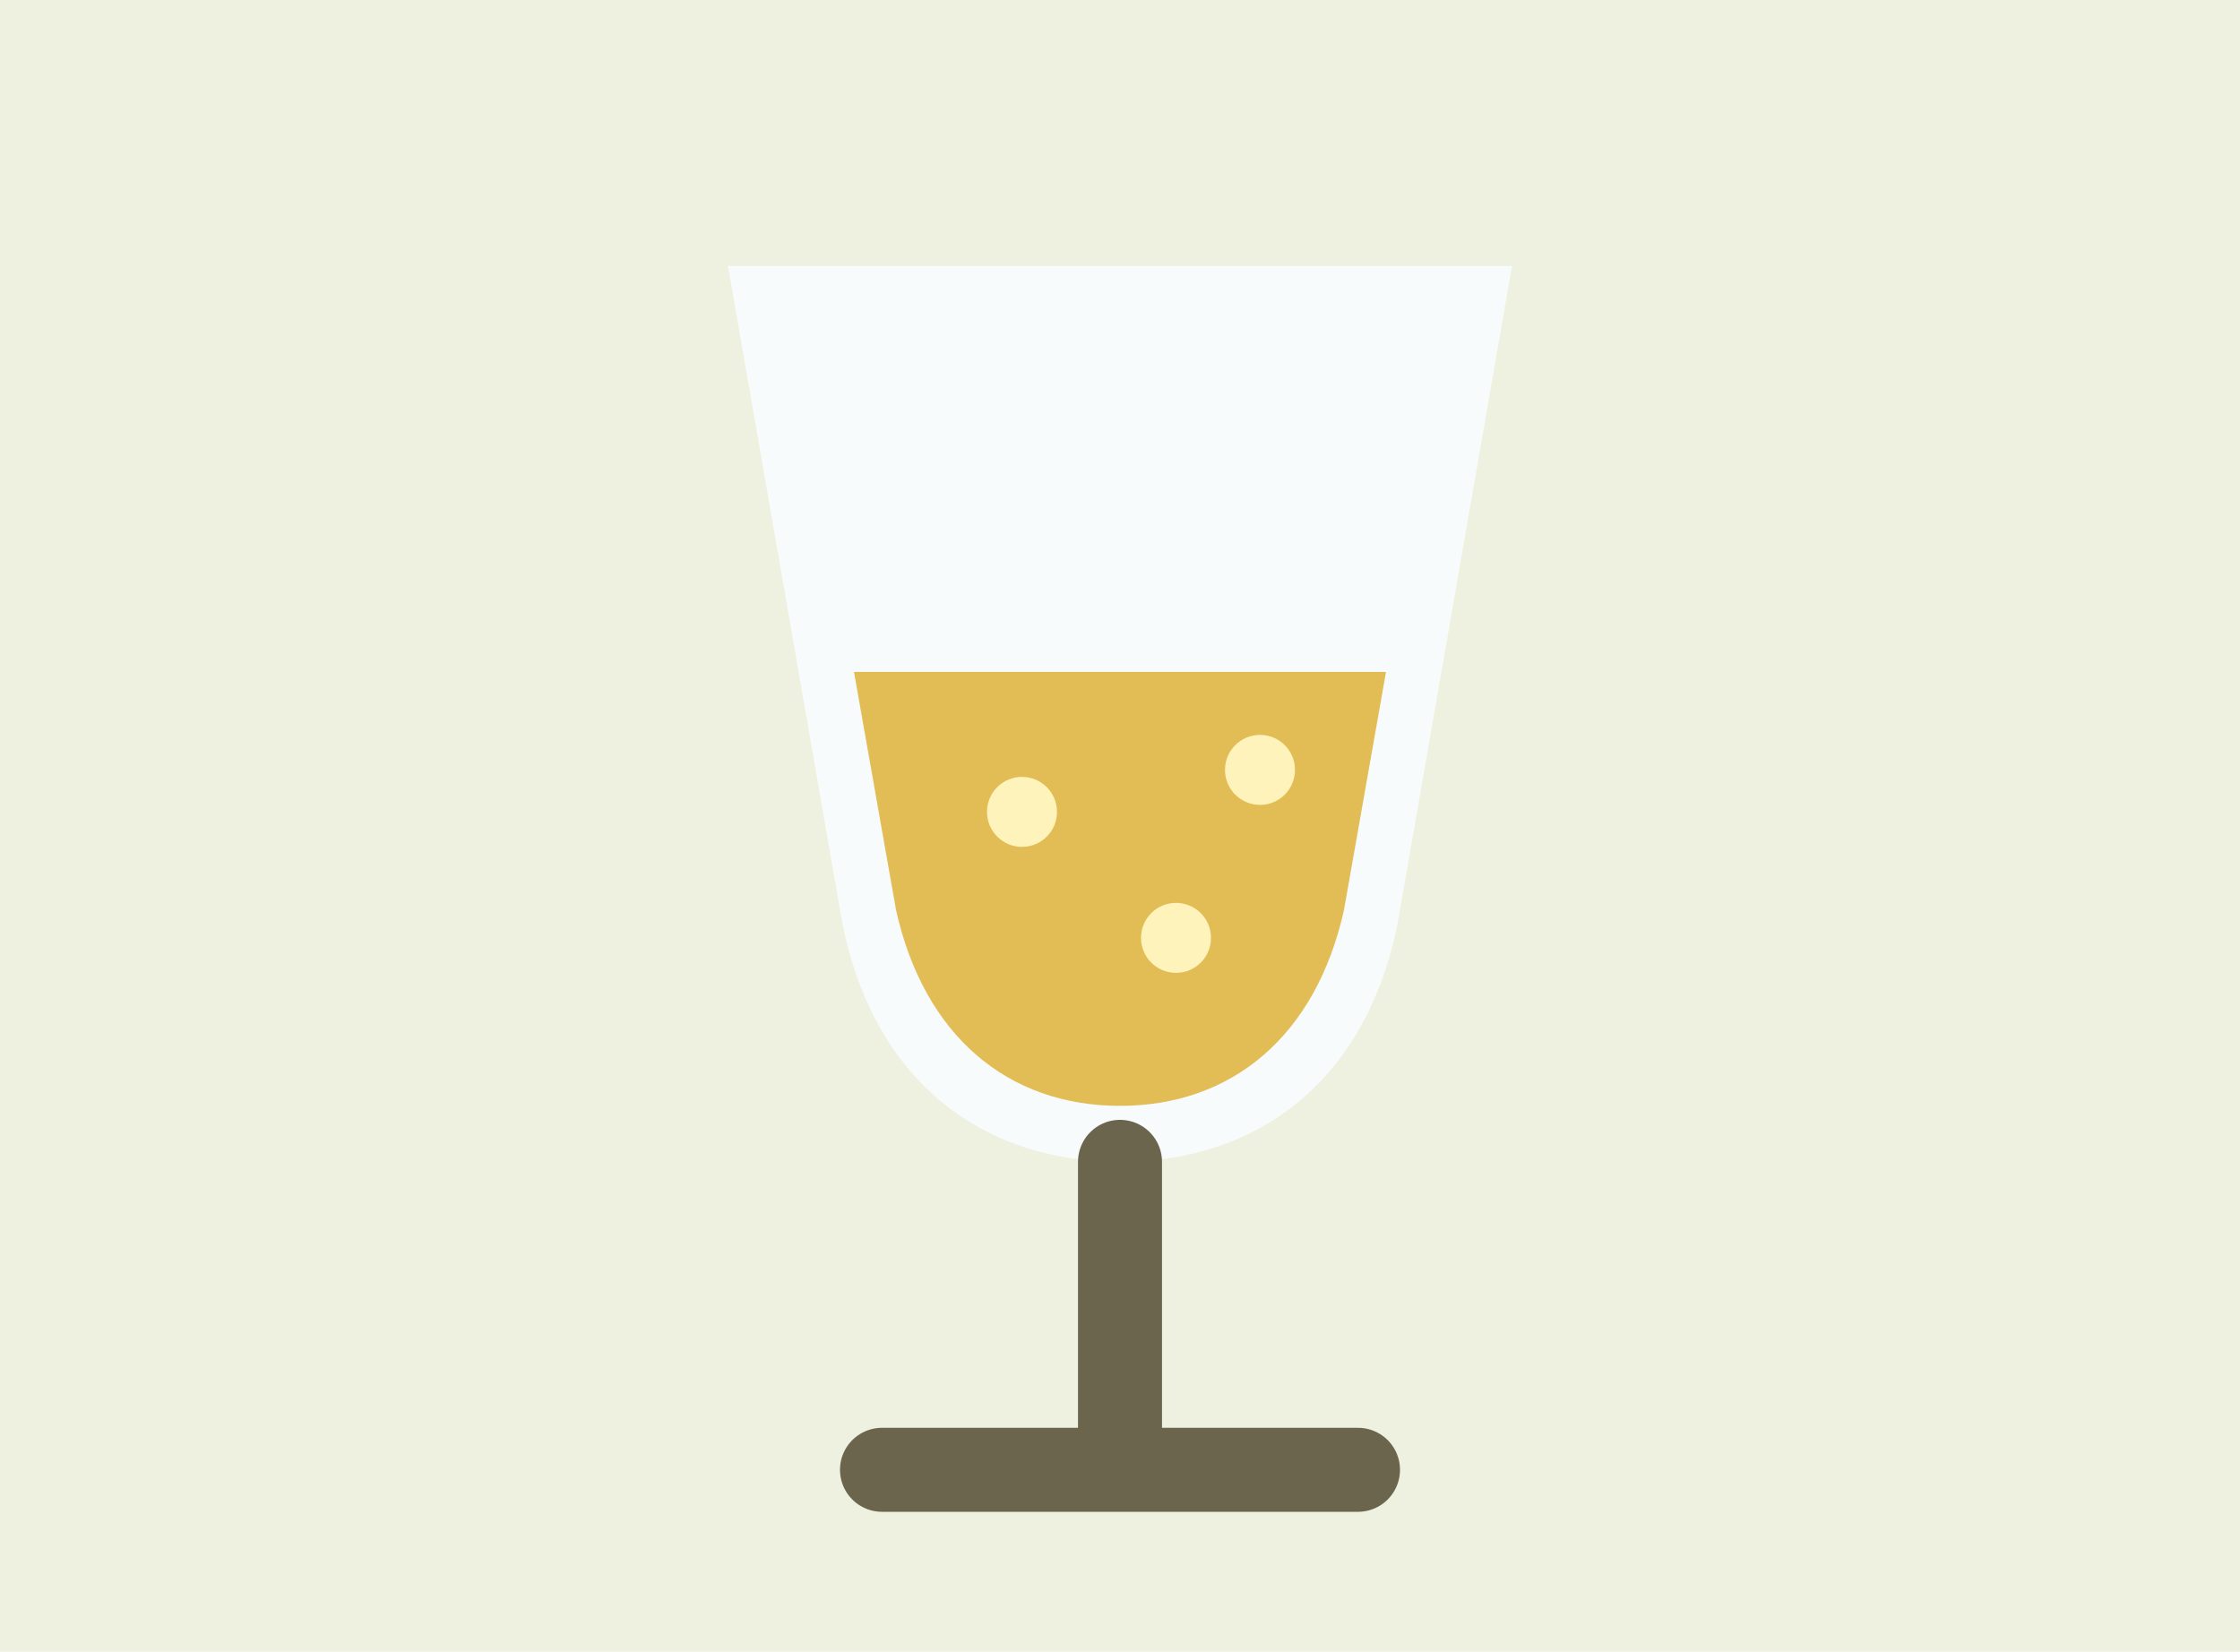
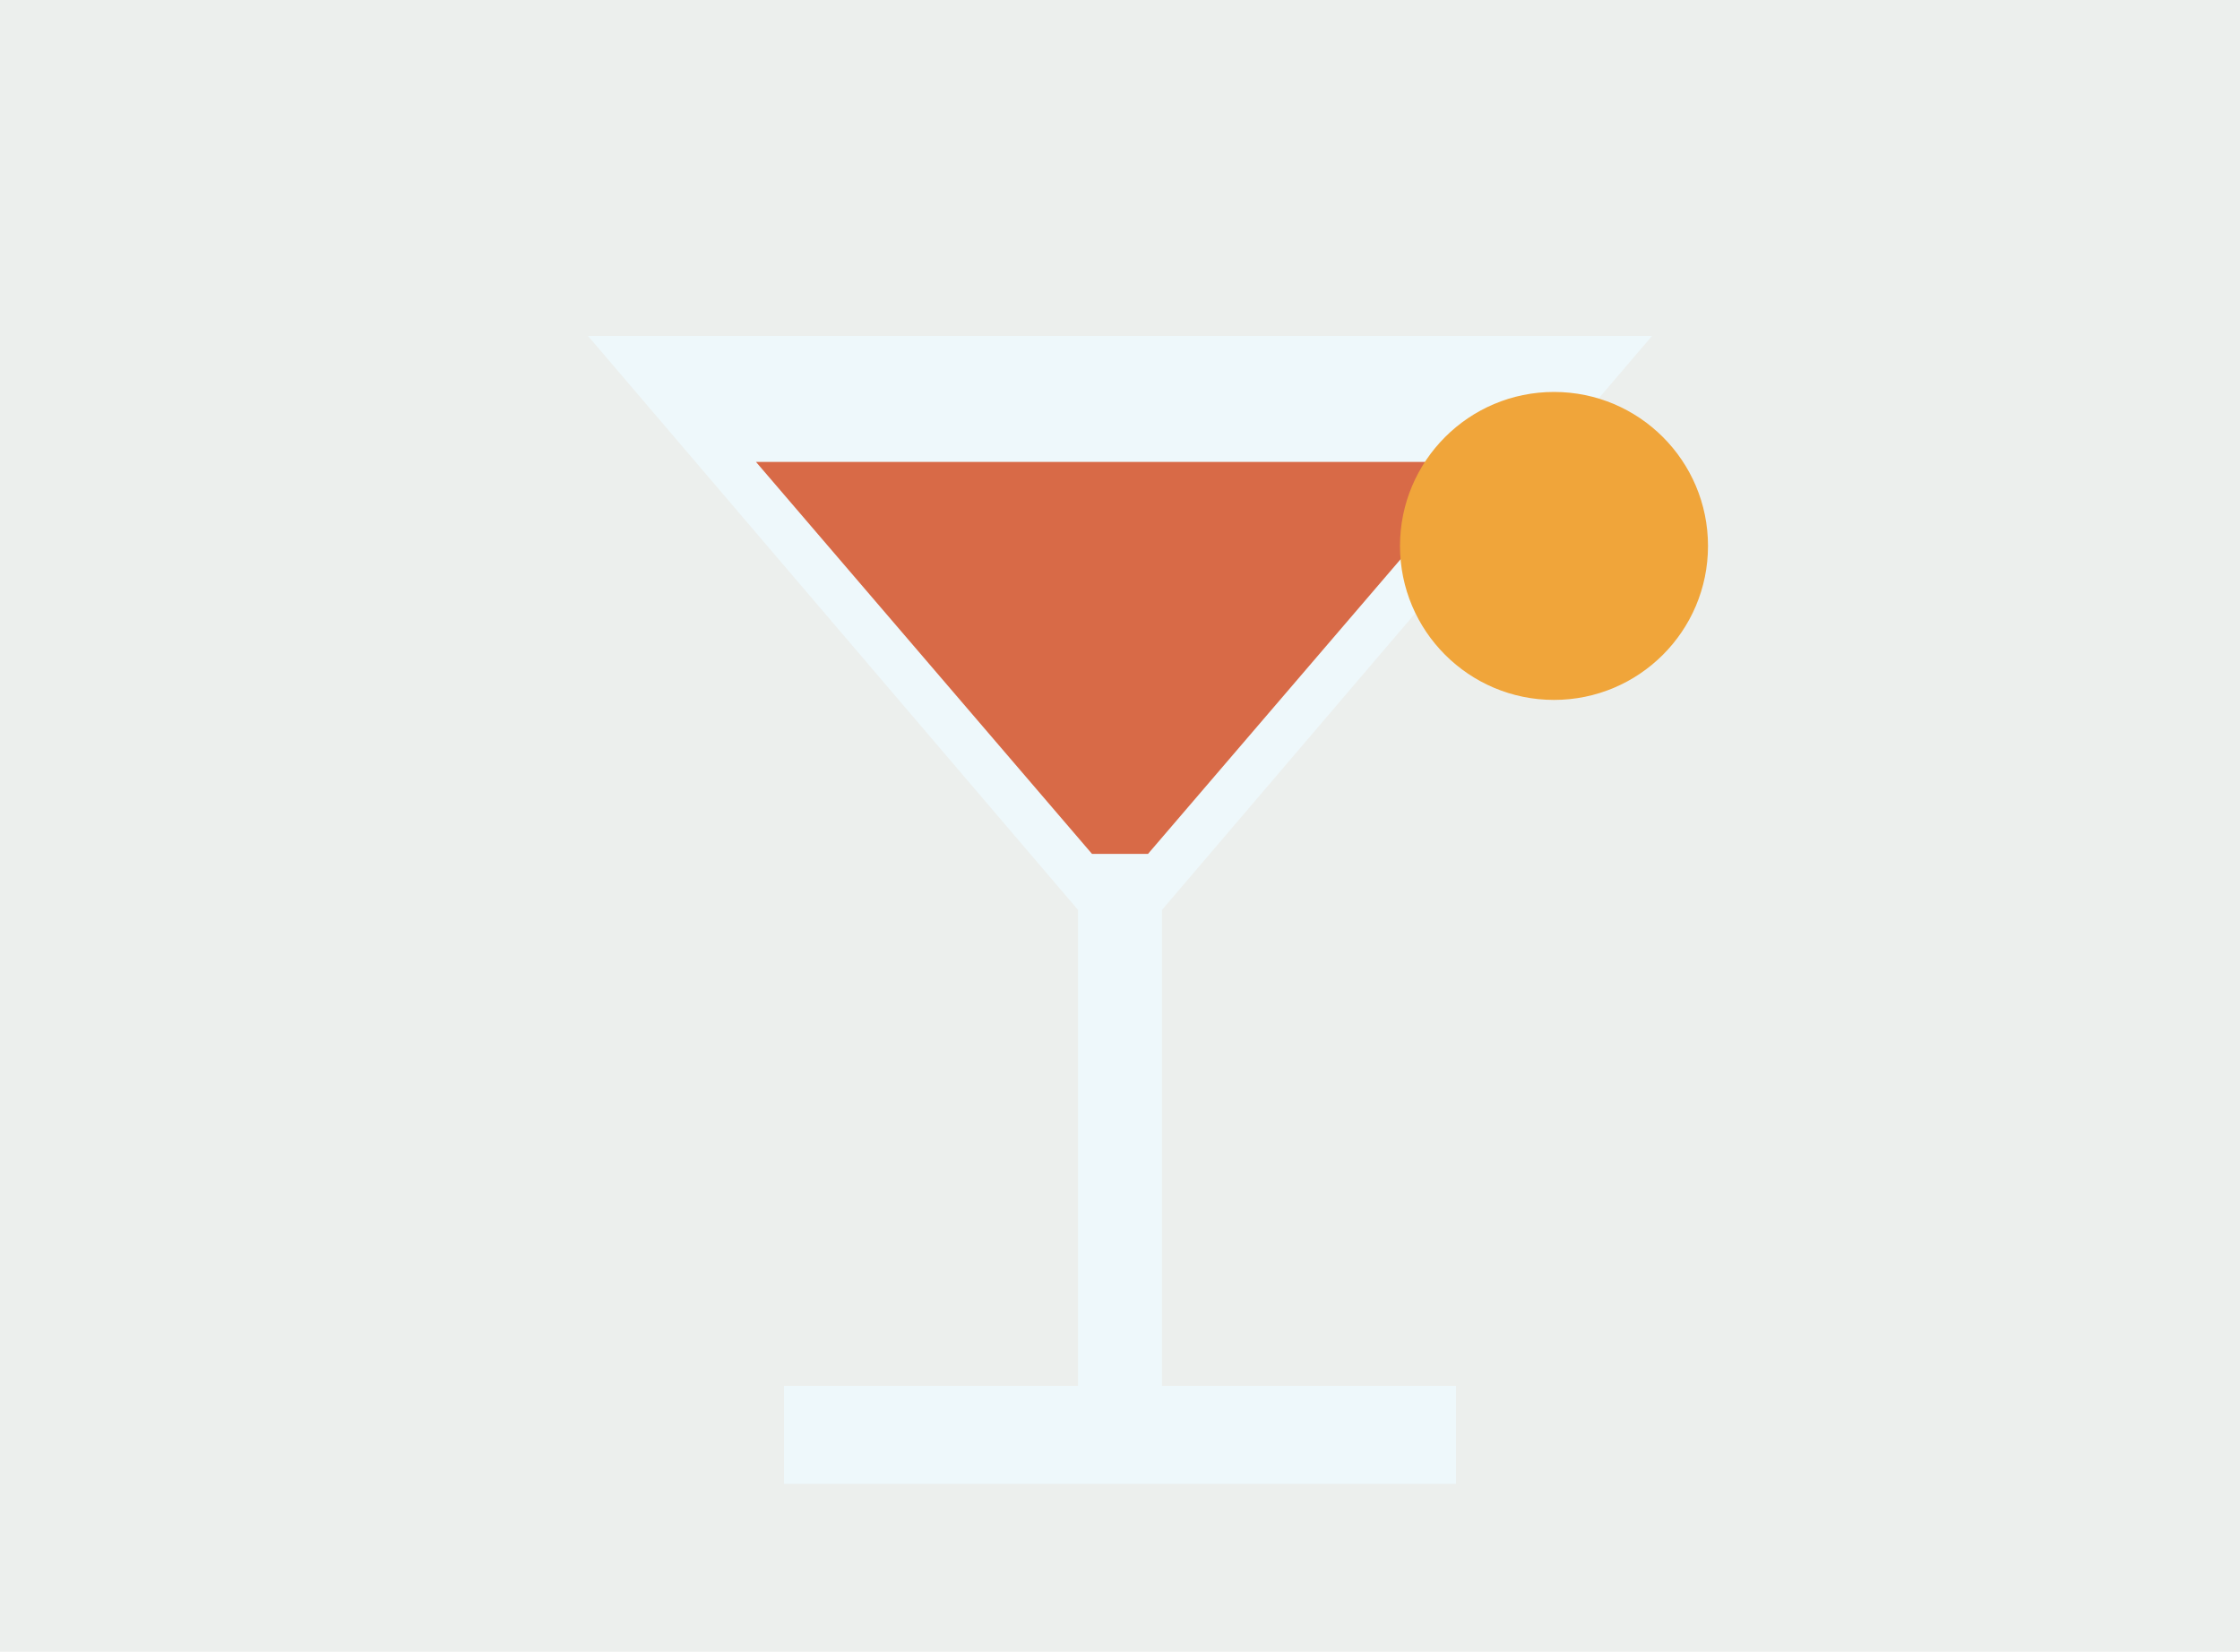
- <svg xmlns="http://www.w3.org/2000/svg" viewBox="0 0 160 118" role="img" aria-label="Sampanas">
-   <rect width="160" height="118" fill="#eef1df" />
-   <path d="M52 19h56l-8 46c-2 12-10 18-20 18s-18-6-20-18z" fill="#f9fdff" opacity=".88" />
-   <path d="M61 48h38l-3 17c-2 9-8 14-16 14s-14-5-16-14z" fill="#e2bd56" />
-   <path d="M80 83v21M63 105h34" stroke="#6a654c" stroke-width="6" stroke-linecap="round" />
-   <circle cx="73" cy="58" r="2.5" fill="#fff3bc" />
-   <circle cx="84" cy="67" r="2.5" fill="#fff3bc" />
-   <circle cx="90" cy="55" r="2.5" fill="#fff3bc" />
+ <svg xmlns="http://www.w3.org/2000/svg" viewBox="0 0 160 118" role="img" aria-label="Kita">
+   <rect width="160" height="118" fill="#ecefed" />
+   <path d="M42 24h76L83 65v34h21v7H56v-7h21V65z" fill="#eef8fb" />
+   <path d="M54 33h52L82 61H78z" fill="#d86a47" />
+   <circle cx="111" cy="39" r="11" fill="#f0a53a" />
</svg>
